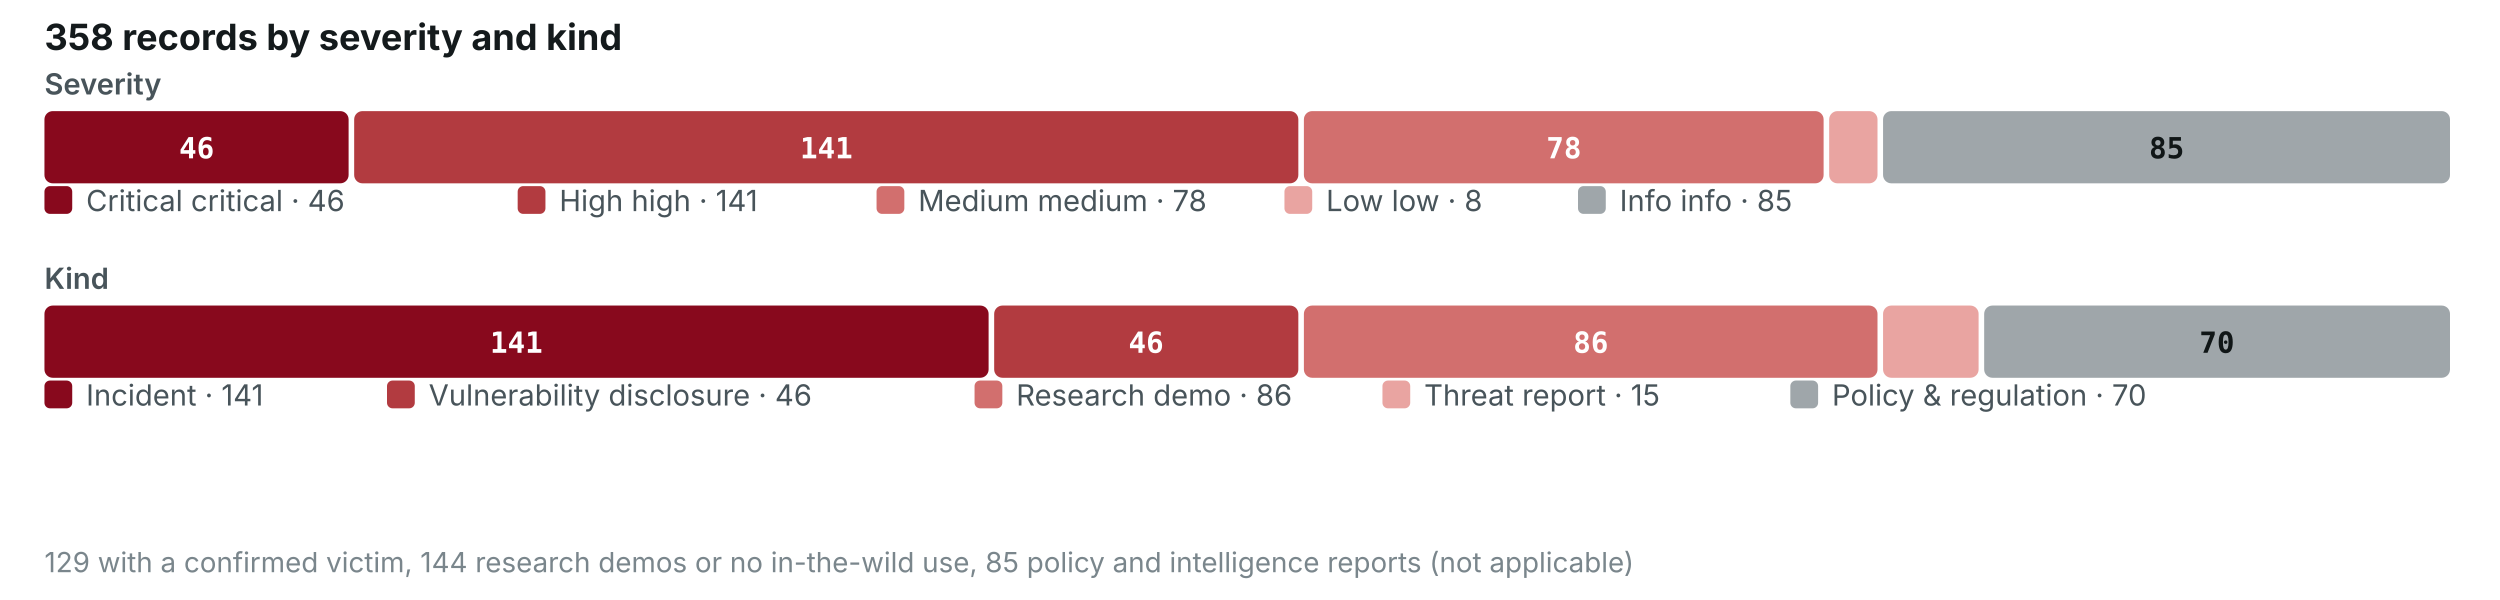
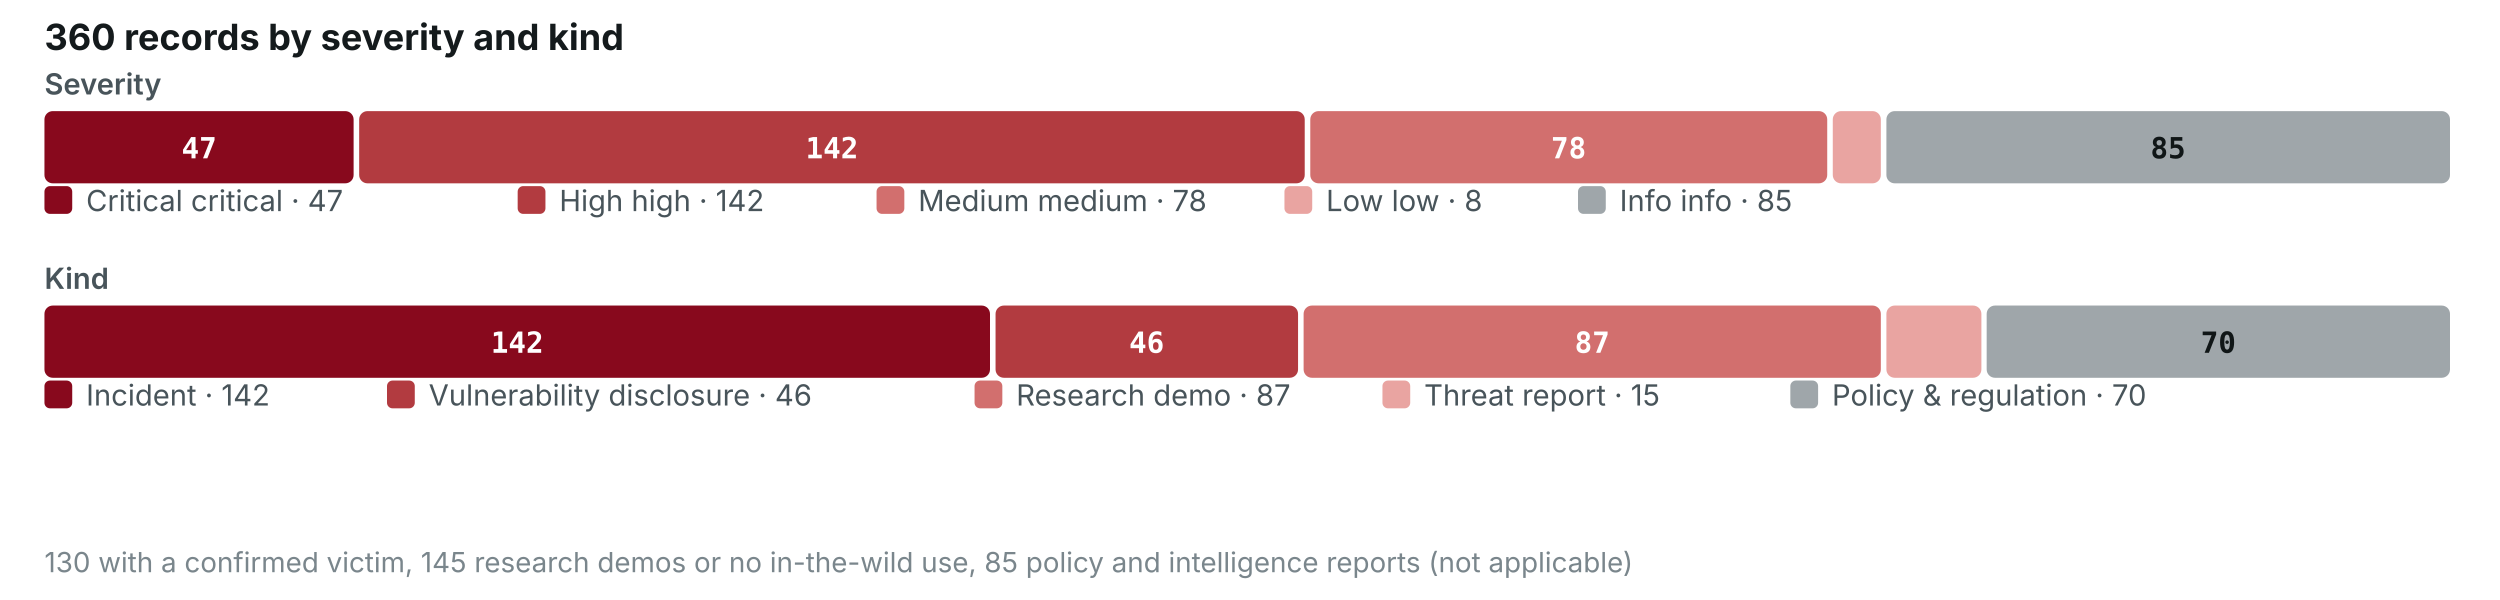
<svg xmlns="http://www.w3.org/2000/svg" viewBox="0 0 900 216" width="900" height="216" role="img" font-family="ui-sans-serif,-apple-system,'Segoe UI','PingFang SC','Microsoft YaHei',sans-serif">
  <rect width="900" height="216" fill="#FFFFFF" />
-   <text x="16" y="18" font-size="13" font-weight="700" fill="#141A1C">358 records by severity and kind</text>
+   <text x="16" y="18" font-size="13" font-weight="700" fill="#141A1C">360 records by severity and kind</text>
  <text x="16" y="34" font-size="10.5" fill="#48545A" font-weight="600">Severity</text>
-   <rect x="16.0" y="40" width="109.5" height="26" rx="3" fill="#88091D" />
-   <text x="70.8" y="57" font-size="10.5" text-anchor="middle" font-family="ui-monospace,'SF Mono','Cascadia Mono','Consolas',monospace" font-weight="700" fill="#FFFFFF">46</text>
-   <rect x="127.5" y="40" width="339.9" height="26" rx="3" fill="#B23B40" />
-   <text x="297.5" y="57" font-size="10.5" text-anchor="middle" font-family="ui-monospace,'SF Mono','Cascadia Mono','Consolas',monospace" font-weight="700" fill="#FFFFFF">141</text>
-   <rect x="469.4" y="40" width="187.1" height="26" rx="3" fill="#D26F6E" />
-   <text x="563.0" y="57" font-size="10.5" text-anchor="middle" font-family="ui-monospace,'SF Mono','Cascadia Mono','Consolas',monospace" font-weight="700" fill="#FFFFFF">78</text>
-   <rect x="658.5" y="40" width="17.4" height="26" rx="3" fill="#E9A4A1" />
-   <rect x="677.9" y="40" width="204.1" height="26" rx="3" fill="#9FA6AA" />
-   <text x="780.0" y="57" font-size="10.5" text-anchor="middle" font-family="ui-monospace,'SF Mono','Cascadia Mono','Consolas',monospace" font-weight="700" fill="#101617">85</text>
+   <rect x="16.0" y="40" width="111.3" height="26" rx="3" fill="#88091D" />
+   <text x="71.7" y="57" font-size="10.5" text-anchor="middle" font-family="ui-monospace,'SF Mono','Cascadia Mono','Consolas',monospace" font-weight="700" fill="#FFFFFF">47</text>
+   <rect x="129.3" y="40" width="340.4" height="26" rx="3" fill="#B23B40" />
+   <text x="299.5" y="57" font-size="10.5" text-anchor="middle" font-family="ui-monospace,'SF Mono','Cascadia Mono','Consolas',monospace" font-weight="700" fill="#FFFFFF">142</text>
+   <rect x="471.7" y="40" width="186.1" height="26" rx="3" fill="#D26F6E" />
+   <text x="564.7" y="57" font-size="10.5" text-anchor="middle" font-family="ui-monospace,'SF Mono','Cascadia Mono','Consolas',monospace" font-weight="700" fill="#FFFFFF">78</text>
+   <rect x="659.8" y="40" width="17.3" height="26" rx="3" fill="#E9A4A1" />
+   <rect x="679.1" y="40" width="202.9" height="26" rx="3" fill="#9FA6AA" />
+   <text x="780.5" y="57" font-size="10.5" text-anchor="middle" font-family="ui-monospace,'SF Mono','Cascadia Mono','Consolas',monospace" font-weight="700" fill="#101617">85</text>
  <rect x="16" y="67" width="10" height="10" rx="2" fill="#88091D" />
-   <text x="31" y="76" font-size="10.5" fill="#48545A">Critical critical · 46</text>
+   <text x="31" y="76" font-size="10.5" fill="#48545A">Critical critical · 47</text>
  <rect x="186.36" y="67" width="10" height="10" rx="2" fill="#B23B40" />
-   <text x="201.36" y="76" font-size="10.5" fill="#48545A">High high · 141</text>
+   <text x="201.36" y="76" font-size="10.5" fill="#48545A">High high · 142</text>
  <rect x="315.56" y="67" width="10" height="10" rx="2" fill="#D26F6E" />
  <text x="330.56" y="76" font-size="10.5" fill="#48545A">Medium medium · 78</text>
  <rect x="462.4" y="67" width="10" height="10" rx="2" fill="#E9A4A1" />
  <text x="477.4" y="76" font-size="10.5" fill="#48545A">Low low · 8</text>
  <rect x="568.08" y="67" width="10" height="10" rx="2" fill="#9FA6AA" />
  <text x="583.08" y="76" font-size="10.5" fill="#48545A">Info info · 85</text>
  <text x="16" y="104" font-size="10.5" fill="#48545A" font-weight="600">Kind</text>
-   <rect x="16.0" y="110" width="339.9" height="26" rx="3" fill="#88091D" />
-   <text x="185.9" y="127" font-size="10.5" text-anchor="middle" font-family="ui-monospace,'SF Mono','Cascadia Mono','Consolas',monospace" font-weight="700" fill="#FFFFFF">141</text>
-   <rect x="357.9" y="110" width="109.5" height="26" rx="3" fill="#B23B40" />
-   <text x="412.6" y="127" font-size="10.5" text-anchor="middle" font-family="ui-monospace,'SF Mono','Cascadia Mono','Consolas',monospace" font-weight="700" fill="#FFFFFF">46</text>
-   <rect x="469.4" y="110" width="206.5" height="26" rx="3" fill="#D26F6E" />
-   <text x="572.7" y="127" font-size="10.5" text-anchor="middle" font-family="ui-monospace,'SF Mono','Cascadia Mono','Consolas',monospace" font-weight="700" fill="#FFFFFF">86</text>
-   <rect x="677.9" y="110" width="34.4" height="26" rx="3" fill="#E9A4A1" />
-   <rect x="714.3" y="110" width="167.7" height="26" rx="3" fill="#9FA6AA" />
-   <text x="798.1" y="127" font-size="10.5" text-anchor="middle" font-family="ui-monospace,'SF Mono','Cascadia Mono','Consolas',monospace" font-weight="700" fill="#101617">70</text>
+   <rect x="16.0" y="110" width="340.4" height="26" rx="3" fill="#88091D" />
+   <text x="186.2" y="127" font-size="10.5" text-anchor="middle" font-family="ui-monospace,'SF Mono','Cascadia Mono','Consolas',monospace" font-weight="700" fill="#FFFFFF">142</text>
+   <rect x="358.4" y="110" width="108.9" height="26" rx="3" fill="#B23B40" />
+   <text x="412.8" y="127" font-size="10.5" text-anchor="middle" font-family="ui-monospace,'SF Mono','Cascadia Mono','Consolas',monospace" font-weight="700" fill="#FFFFFF">46</text>
+   <rect x="469.3" y="110" width="207.8" height="26" rx="3" fill="#D26F6E" />
+   <text x="573.2" y="127" font-size="10.5" text-anchor="middle" font-family="ui-monospace,'SF Mono','Cascadia Mono','Consolas',monospace" font-weight="700" fill="#FFFFFF">87</text>
+   <rect x="679.1" y="110" width="34.2" height="26" rx="3" fill="#E9A4A1" />
+   <rect x="715.2" y="110" width="166.8" height="26" rx="3" fill="#9FA6AA" />
+   <text x="798.6" y="127" font-size="10.5" text-anchor="middle" font-family="ui-monospace,'SF Mono','Cascadia Mono','Consolas',monospace" font-weight="700" fill="#101617">70</text>
  <rect x="16" y="137" width="10" height="10" rx="2" fill="#88091D" />
-   <text x="31" y="146" font-size="10.5" fill="#48545A">Incident · 141</text>
+   <text x="31" y="146" font-size="10.5" fill="#48545A">Incident · 142</text>
  <rect x="139.32" y="137" width="10" height="10" rx="2" fill="#B23B40" />
  <text x="154.32" y="146" font-size="10.5" fill="#48545A">Vulnerability disclosure · 46</text>
  <rect x="350.84" y="137" width="10" height="10" rx="2" fill="#D26F6E" />
-   <text x="365.84" y="146" font-size="10.5" fill="#48545A">Research demo · 86</text>
+   <text x="365.84" y="146" font-size="10.5" fill="#48545A">Research demo · 87</text>
  <rect x="497.68" y="137" width="10" height="10" rx="2" fill="#E9A4A1" />
  <text x="512.68" y="146" font-size="10.5" fill="#48545A">Threat report · 15</text>
  <rect x="644.52" y="137" width="10" height="10" rx="2" fill="#9FA6AA" />
  <text x="659.52" y="146" font-size="10.5" fill="#48545A">Policy &amp; regulation · 70</text>
-   <text x="16" y="206" font-size="10" fill="#7A868C">129 with a confirmed victim, 144 research demos or no in-the-wild use, 85 policy and intelligence reports (not applicable)</text>
+   <text x="16" y="206" font-size="10" fill="#7A868C">130 with a confirmed victim, 145 research demos or no in-the-wild use, 85 policy and intelligence reports (not applicable)</text>
</svg>
